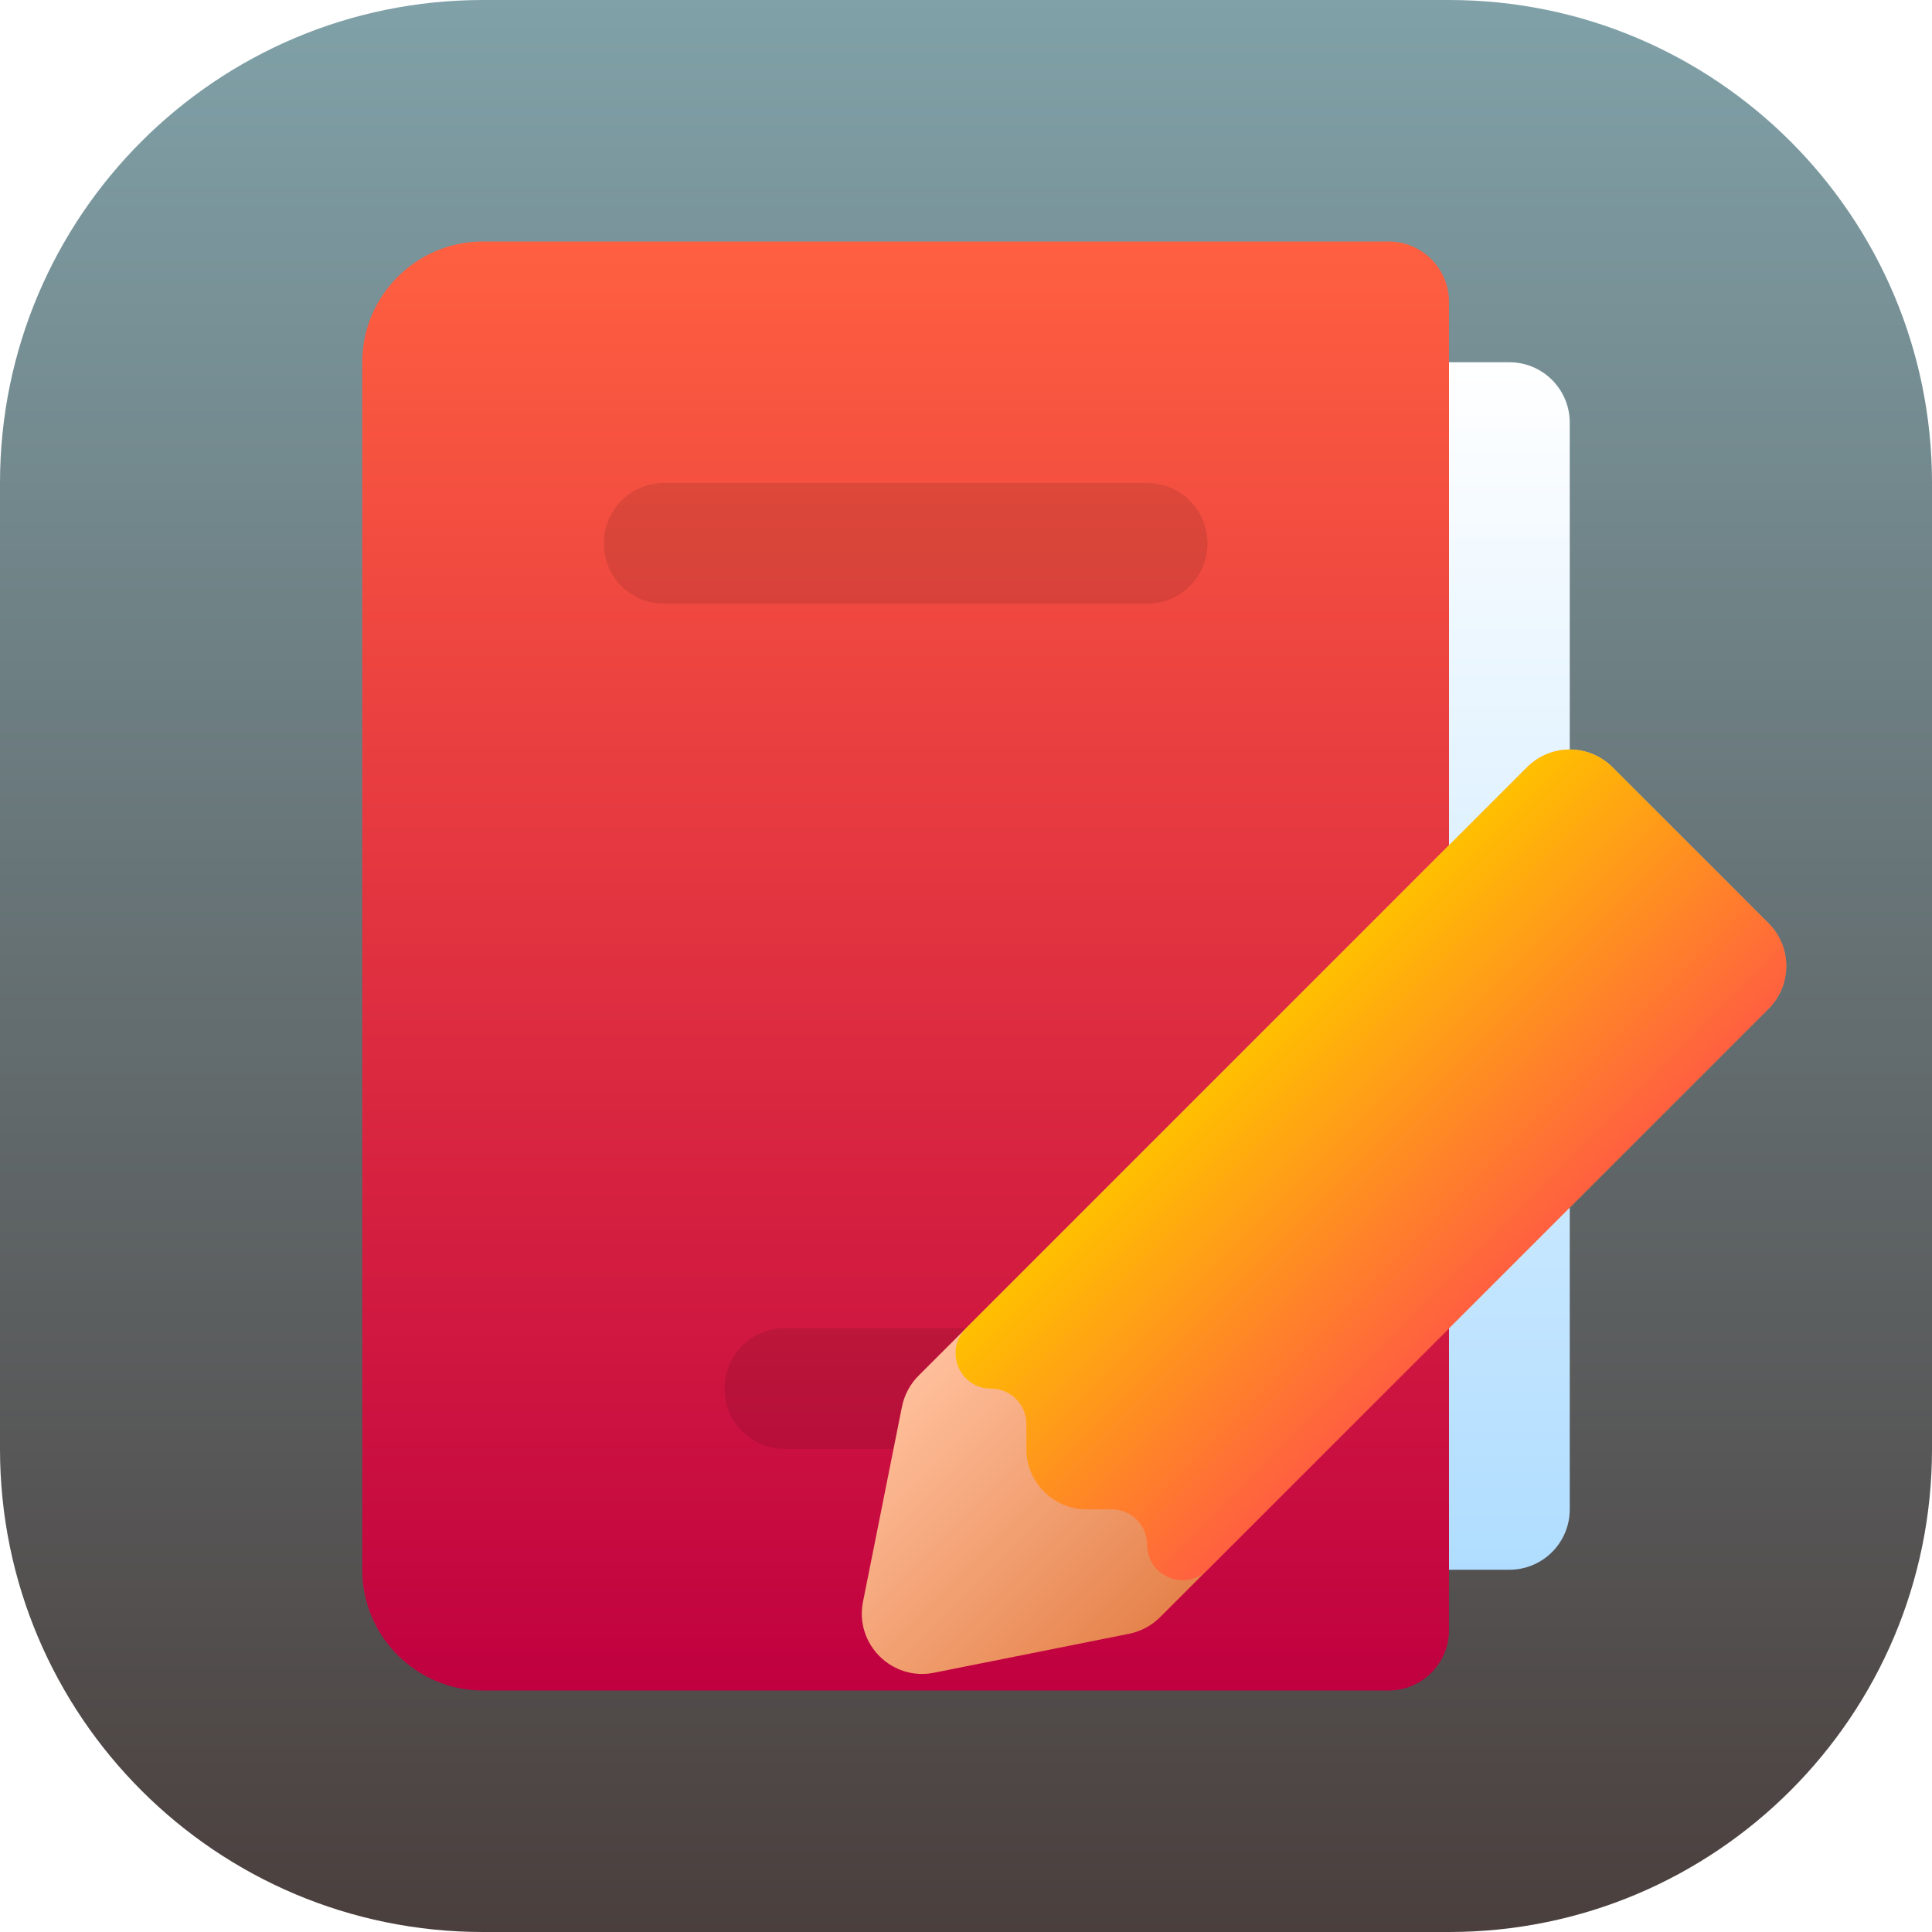
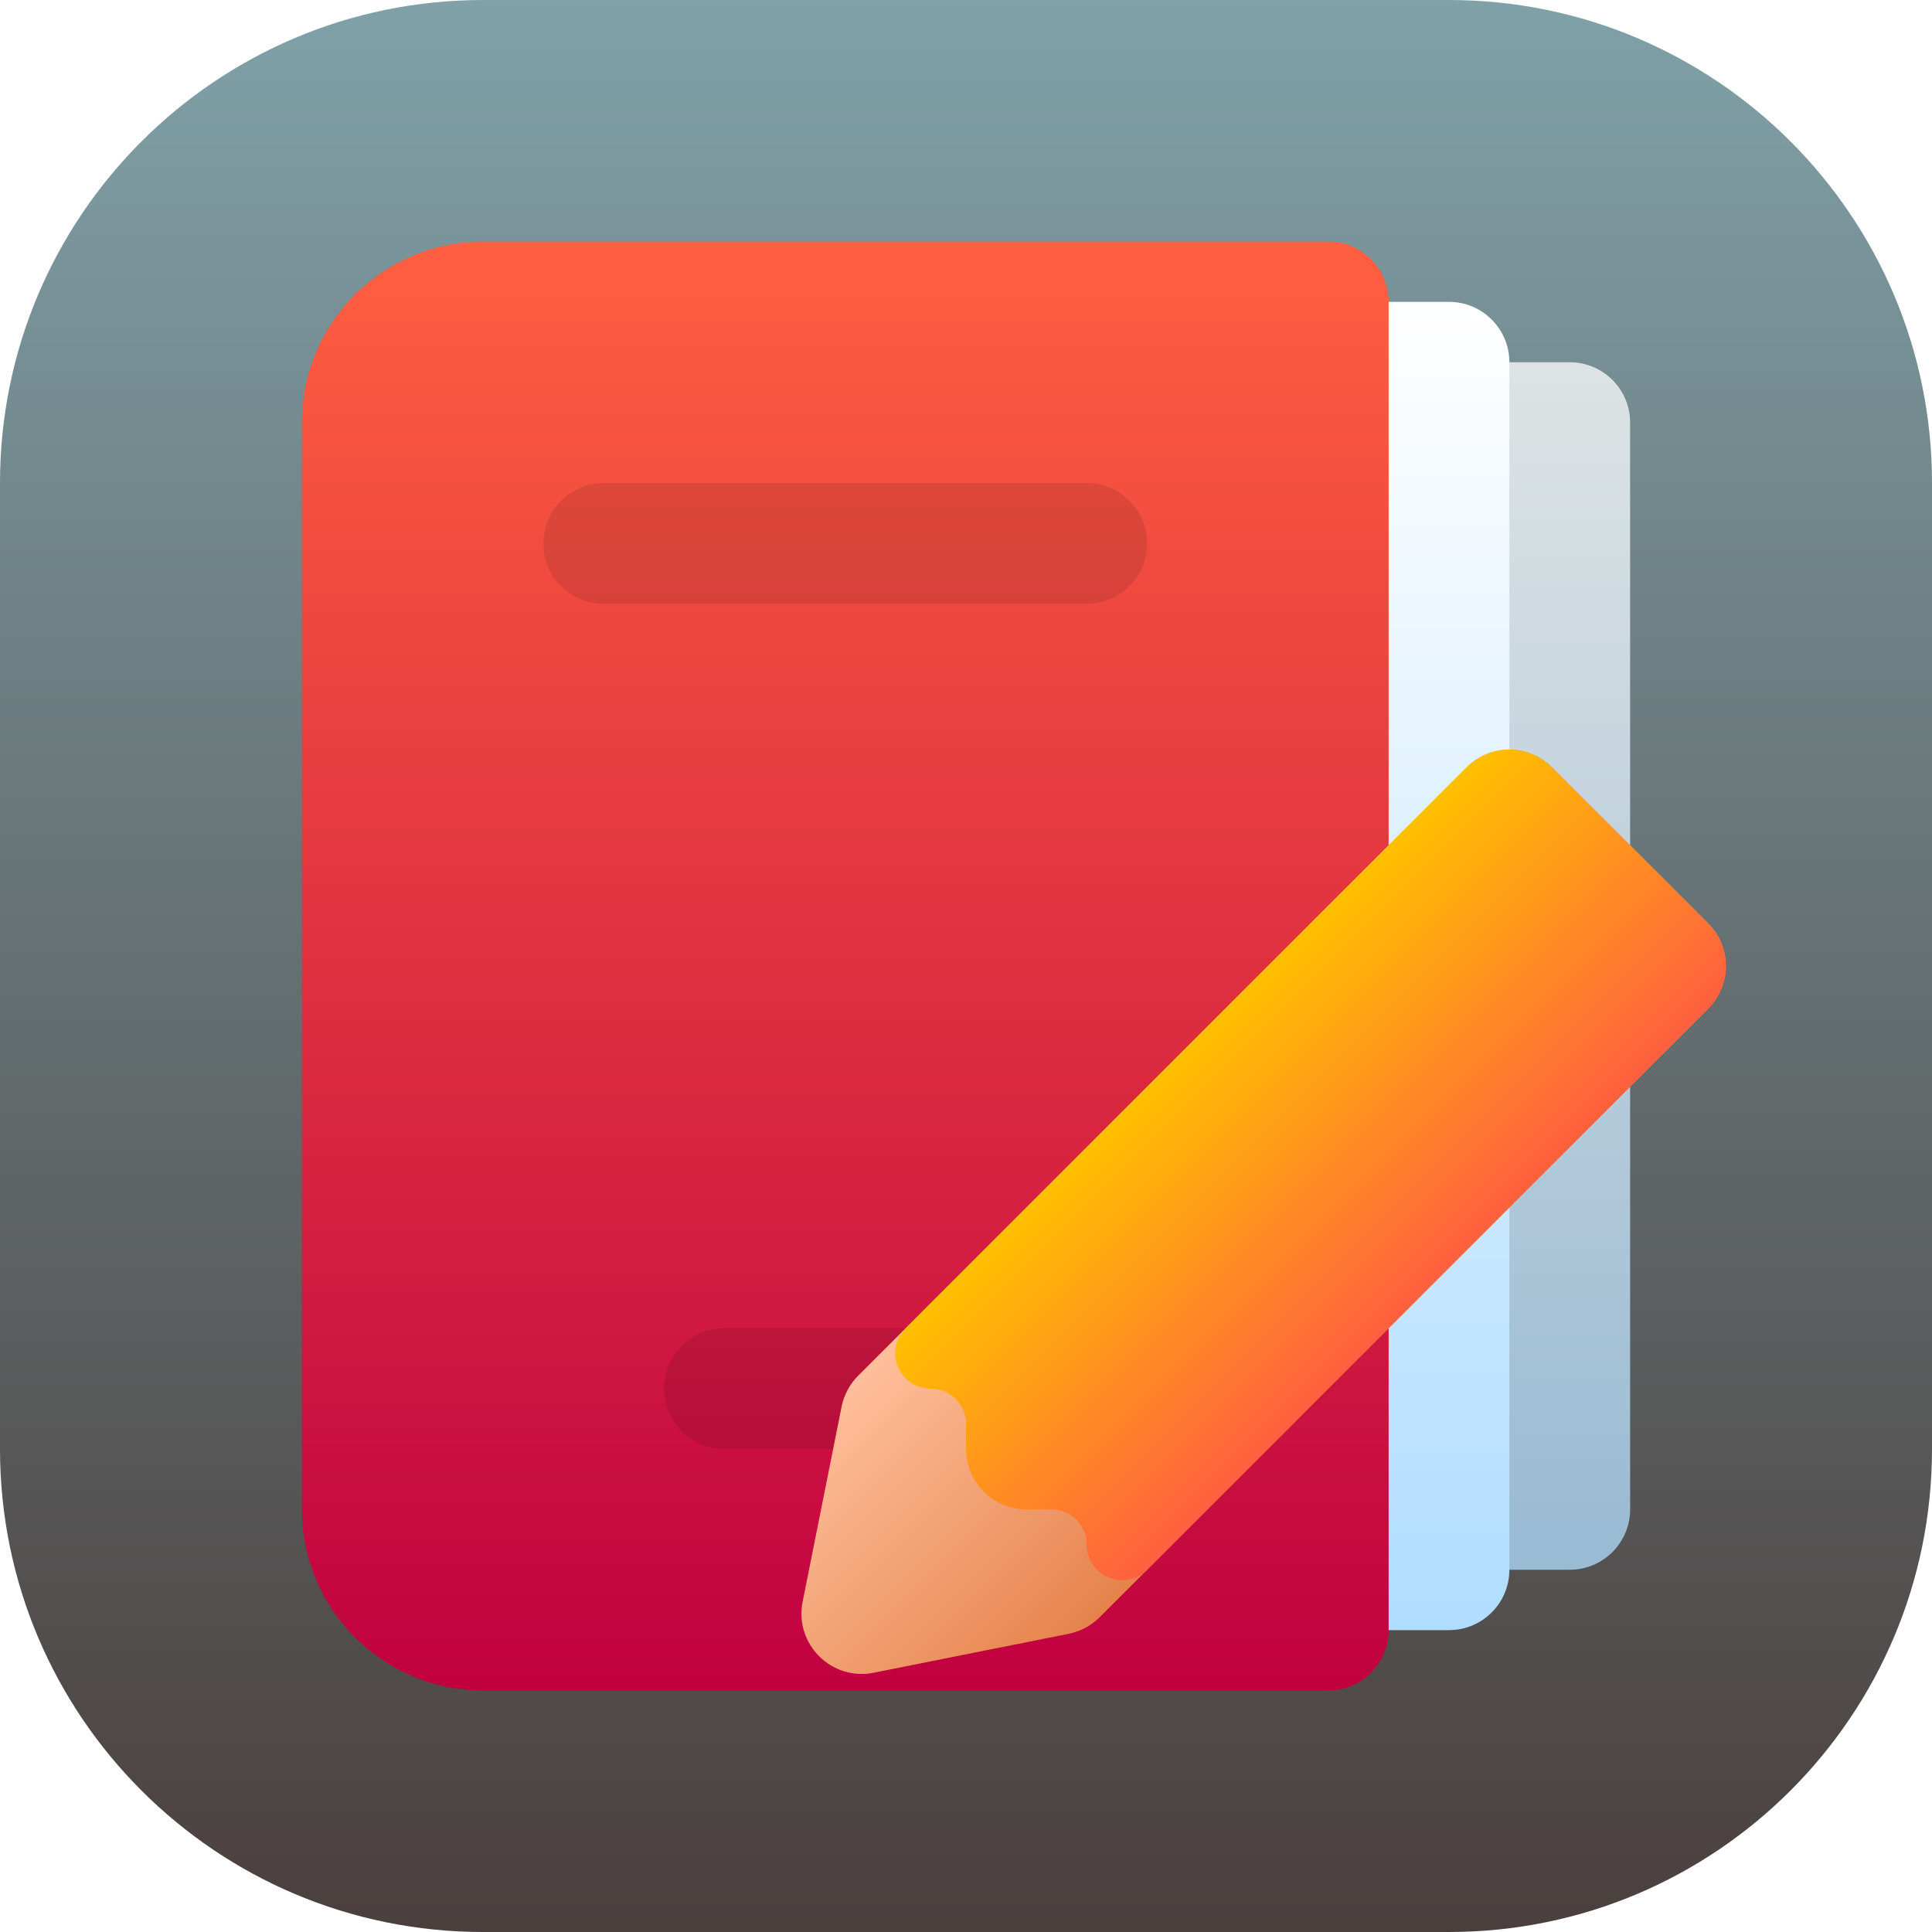
<svg xmlns="http://www.w3.org/2000/svg" width="16" height="16" viewBox="0 0 16 16" fill="none">
  <rect width="16" height="16" rx="4" fill="url(#paint0_linear_411_121)" />
-   <rect x="8" y="3" width="5" height="10" rx="0.5" fill="url(#paint1_linear_411_121)" />
-   <path d="M3 3C3 2.448 3.448 2 4 2H11.5C11.776 2 12 2.224 12 2.5V13.5C12 13.776 11.776 14 11.5 14H4C3.448 14 3 13.552 3 13V3Z" fill="url(#paint2_linear_411_121)" />
-   <path d="M5 4.5C5 4.224 5.224 4 5.5 4L9.5 4C9.776 4 10 4.224 10 4.5C10 4.776 9.776 5 9.5 5H5.5C5.224 5 5 4.776 5 4.5Z" fill="black" fill-opacity="0.1" />
-   <path d="M6 11.5C6 11.224 6.224 11 6.5 11H8.5C8.776 11 9 11.224 9 11.5C9 11.776 8.776 12 8.5 12H6.5C6.224 12 6 11.776 6 11.5Z" fill="black" fill-opacity="0.1" />
-   <path d="M9.352 13.53L7.735 13.853C7.386 13.923 7.077 13.614 7.147 13.265L7.47 11.648C7.49 11.552 7.537 11.463 7.607 11.393L12.646 6.354C12.842 6.158 13.158 6.158 13.354 6.354L14.646 7.646C14.842 7.842 14.842 8.158 14.646 8.354L9.607 13.393C9.537 13.463 9.448 13.51 9.352 13.53Z" fill="url(#paint3_linear_411_121)" />
-   <path d="M12.646 6.354L8 11C7.815 11.184 7.946 11.5 8.207 11.5C8.369 11.5 8.5 11.631 8.5 11.793V12C8.5 12.276 8.724 12.5 9 12.5H9.207C9.369 12.5 9.5 12.631 9.5 12.793C9.5 13.054 9.815 13.184 10 13L14.646 8.354C14.842 8.158 14.842 7.842 14.646 7.646L13.354 6.354C13.158 6.158 12.842 6.158 12.646 6.354Z" fill="url(#paint4_linear_411_121)" />
+   <rect x="8.5" y="3" width="5" height="10" rx="0.5" fill="url(#paint1_linear_411_121)" fill-opacity="0.75" />
+   <rect x="7.5" y="2.5" width="5" height="11" rx="0.5" fill="url(#paint2_linear_411_121)" />
+   <path d="M2.5 3.5C2.5 2.672 3.172 2 4 2H11C11.276 2 11.5 2.224 11.5 2.5V13.5C11.5 13.776 11.276 14 11 14H4C3.172 14 2.5 13.328 2.5 12.5V3.5Z" fill="url(#paint3_linear_411_121)" />
+   <path d="M4.5 4.5C4.5 4.224 4.724 4 5 4L9 4C9.276 4 9.5 4.224 9.5 4.5C9.5 4.776 9.276 5 9 5H5C4.724 5 4.5 4.776 4.5 4.5Z" fill="black" fill-opacity="0.1" />
+   <path d="M5.5 11.5C5.5 11.224 5.724 11 6 11H8C8.276 11 8.5 11.224 8.5 11.5C8.5 11.776 8.276 12 8 12H6C5.724 12 5.5 11.776 5.5 11.5Z" fill="black" fill-opacity="0.1" />
+   <path d="M8.852 13.53L7.235 13.853C6.886 13.923 6.577 13.614 6.647 13.265L6.97 11.648C6.99 11.552 7.037 11.463 7.107 11.393L12.146 6.354C12.342 6.158 12.658 6.158 12.854 6.354L14.146 7.646C14.342 7.842 14.342 8.158 14.146 8.354L9.107 13.393C9.037 13.463 8.948 13.51 8.852 13.53Z" fill="url(#paint4_linear_411_121)" />
+   <path d="M12.146 6.354L7.5 11C7.315 11.184 7.446 11.5 7.707 11.5C7.869 11.5 8 11.631 8 11.793V12C8 12.276 8.224 12.5 8.5 12.5H8.707C8.869 12.5 9 12.631 9 12.793C9 13.054 9.315 13.184 9.5 13L14.146 8.354C14.342 8.158 14.342 7.842 14.146 7.646L12.854 6.354C12.658 6.158 12.342 6.158 12.146 6.354Z" fill="url(#paint5_linear_411_121)" />
  <defs>
    <linearGradient id="paint0_linear_411_121" x1="8" y1="0" x2="8" y2="16" gradientUnits="userSpaceOnUse">
      <stop stop-color="#80A1A8" />
      <stop offset="1" stop-color="#4A3F3D" />
    </linearGradient>
-     <linearGradient id="paint1_linear_411_121" x1="10.5" y1="3" x2="10.5" y2="13" gradientUnits="userSpaceOnUse">
+     <linearGradient id="paint1_linear_411_121" x1="11" y1="3" x2="11" y2="13" gradientUnits="userSpaceOnUse">
      <stop stop-color="white" />
      <stop offset="1" stop-color="#B0DDFF" />
    </linearGradient>
-     <linearGradient id="paint2_linear_411_121" x1="7.5" y1="2" x2="7.5" y2="14" gradientUnits="userSpaceOnUse">
+     <linearGradient id="paint2_linear_411_121" x1="10" y1="2.5" x2="10" y2="13.5" gradientUnits="userSpaceOnUse">
+       <stop stop-color="white" />
+       <stop offset="1" stop-color="#B0DDFF" />
+     </linearGradient>
+     <linearGradient id="paint3_linear_411_121" x1="7" y1="2" x2="7" y2="14" gradientUnits="userSpaceOnUse">
      <stop stop-color="#FF6040" />
      <stop offset="1" stop-color="#C00040" />
    </linearGradient>
-     <linearGradient id="paint3_linear_411_121" x1="10" y1="9" x2="12" y2="11" gradientUnits="userSpaceOnUse">
+     <linearGradient id="paint4_linear_411_121" x1="9.5" y1="9" x2="11.5" y2="11" gradientUnits="userSpaceOnUse">
      <stop stop-color="#FFBF9B" />
      <stop offset="1" stop-color="#E6834C" />
    </linearGradient>
-     <linearGradient id="paint4_linear_411_121" x1="10" y1="9" x2="12" y2="11" gradientUnits="userSpaceOnUse">
+     <linearGradient id="paint5_linear_411_121" x1="9.5" y1="9" x2="11.5" y2="11" gradientUnits="userSpaceOnUse">
      <stop stop-color="#FFC000" />
      <stop offset="1" stop-color="#FF6040" />
    </linearGradient>
  </defs>
</svg>
